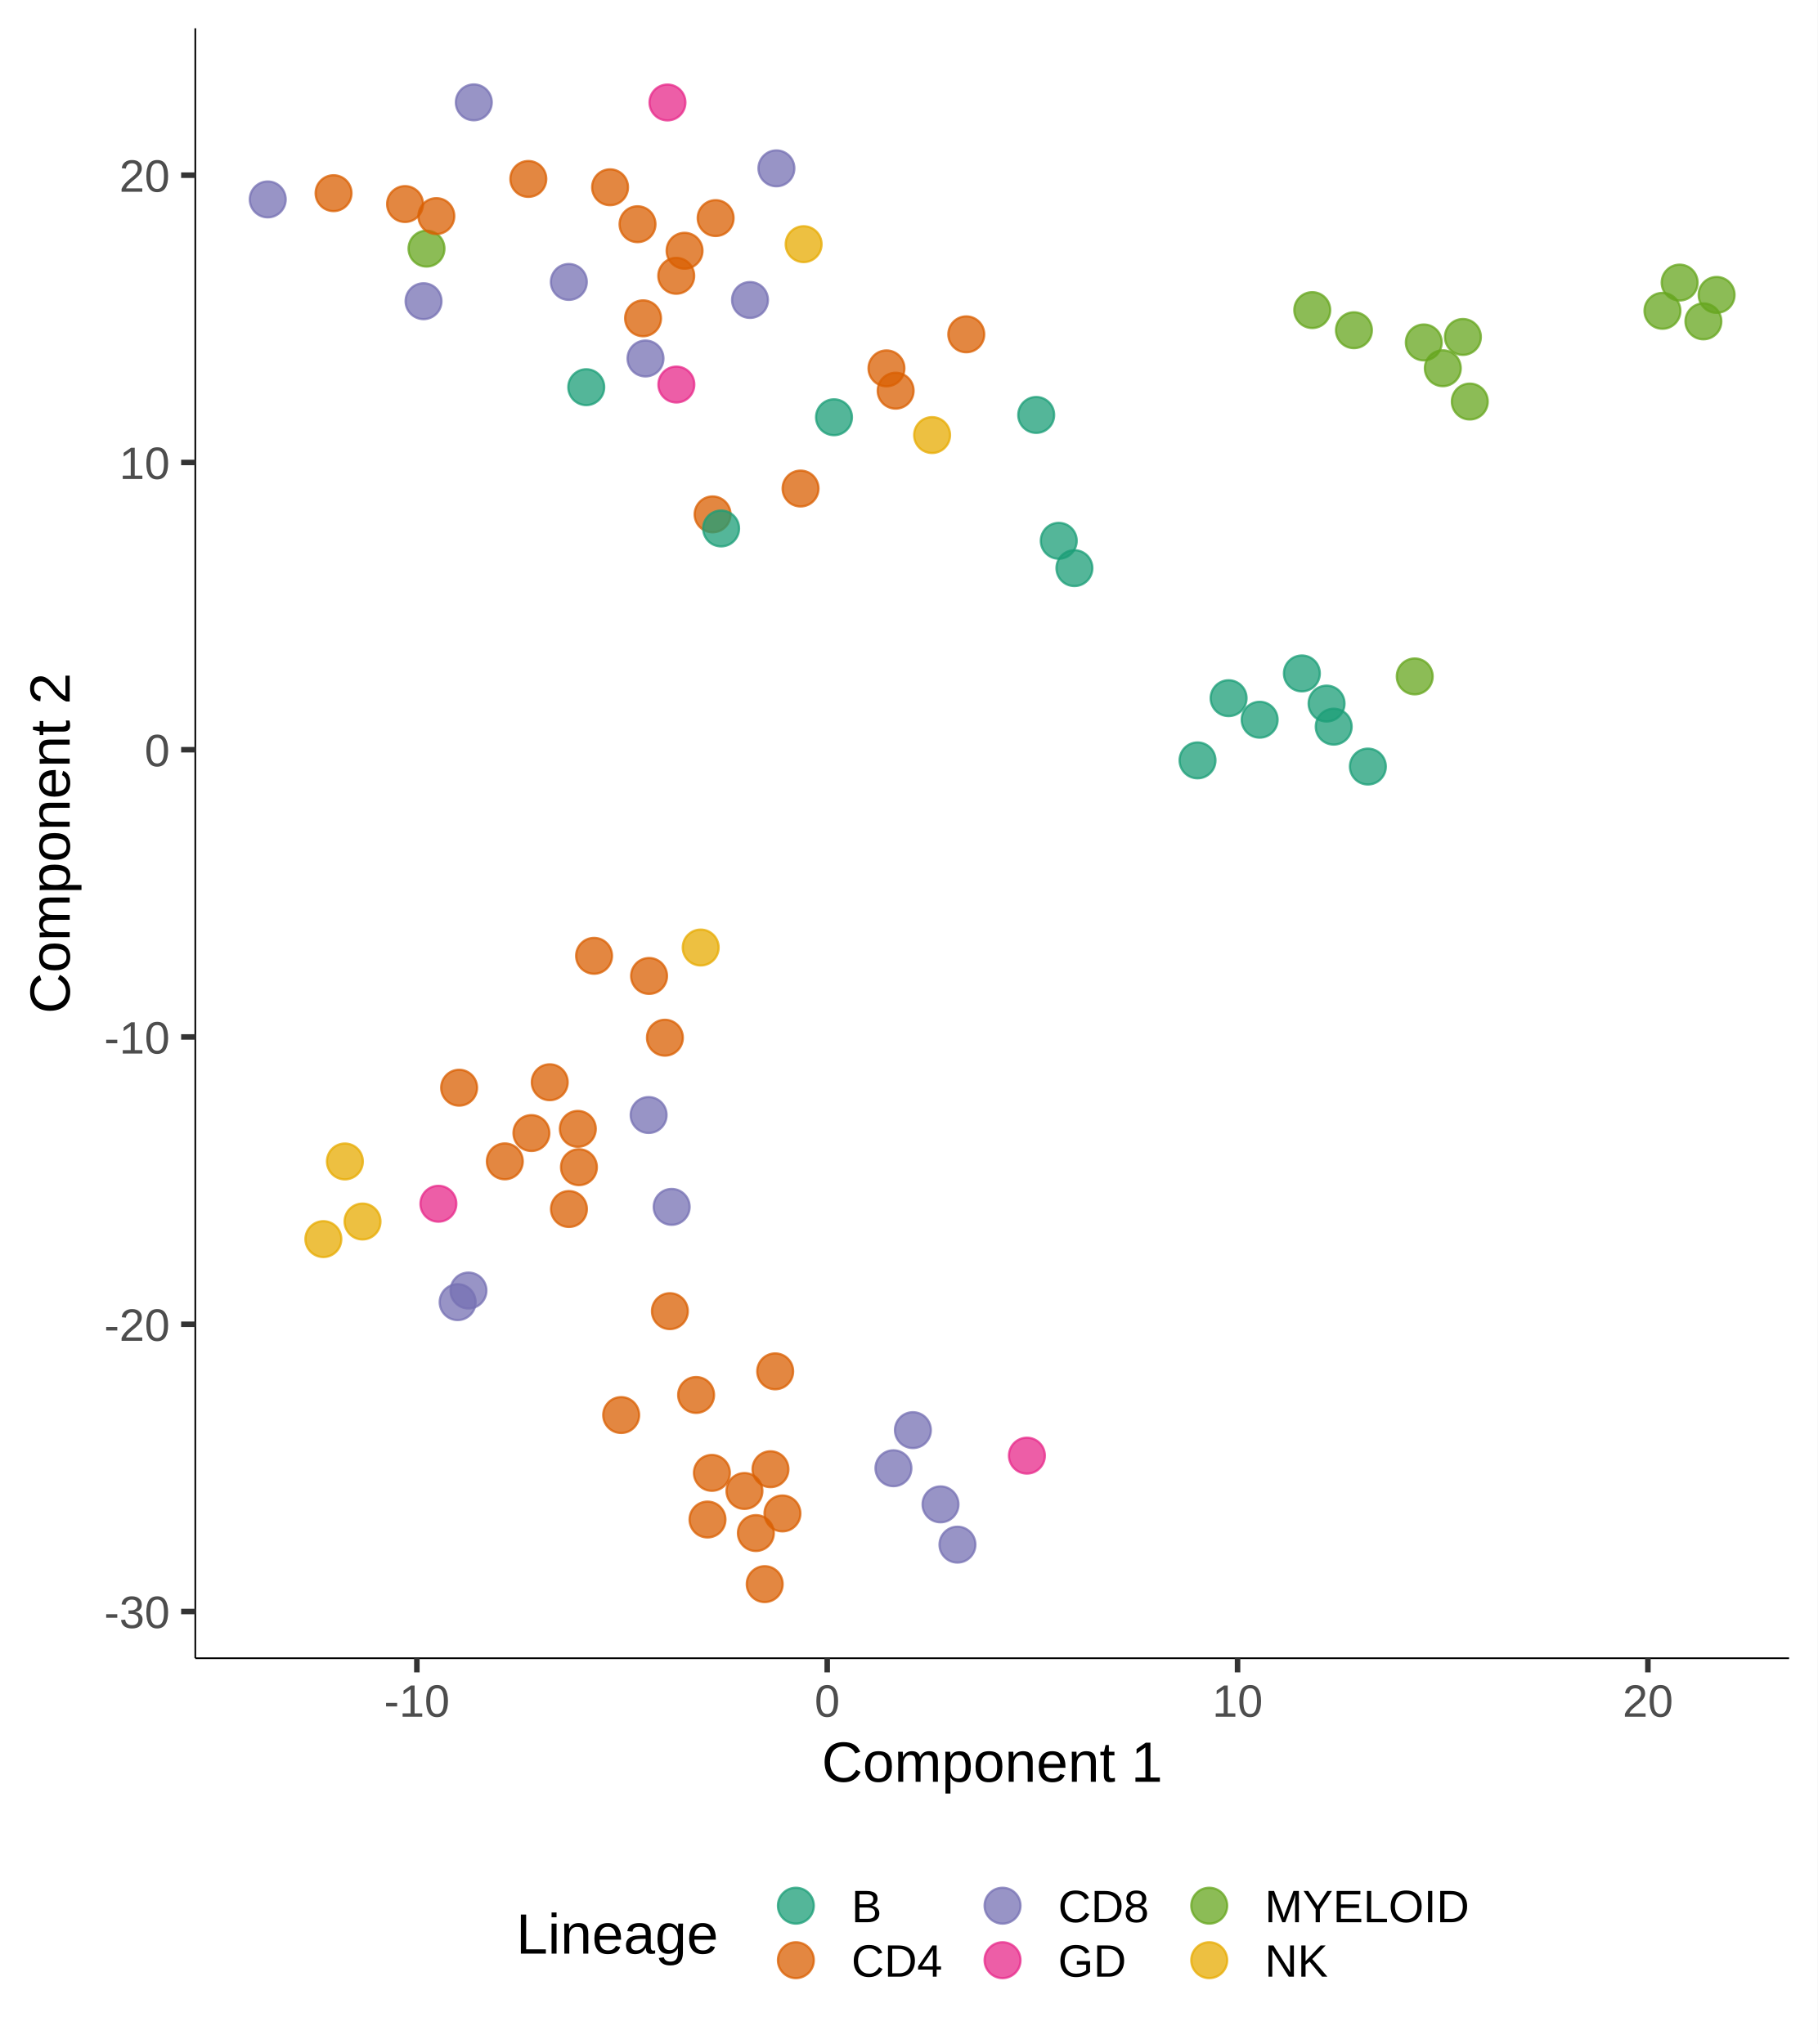
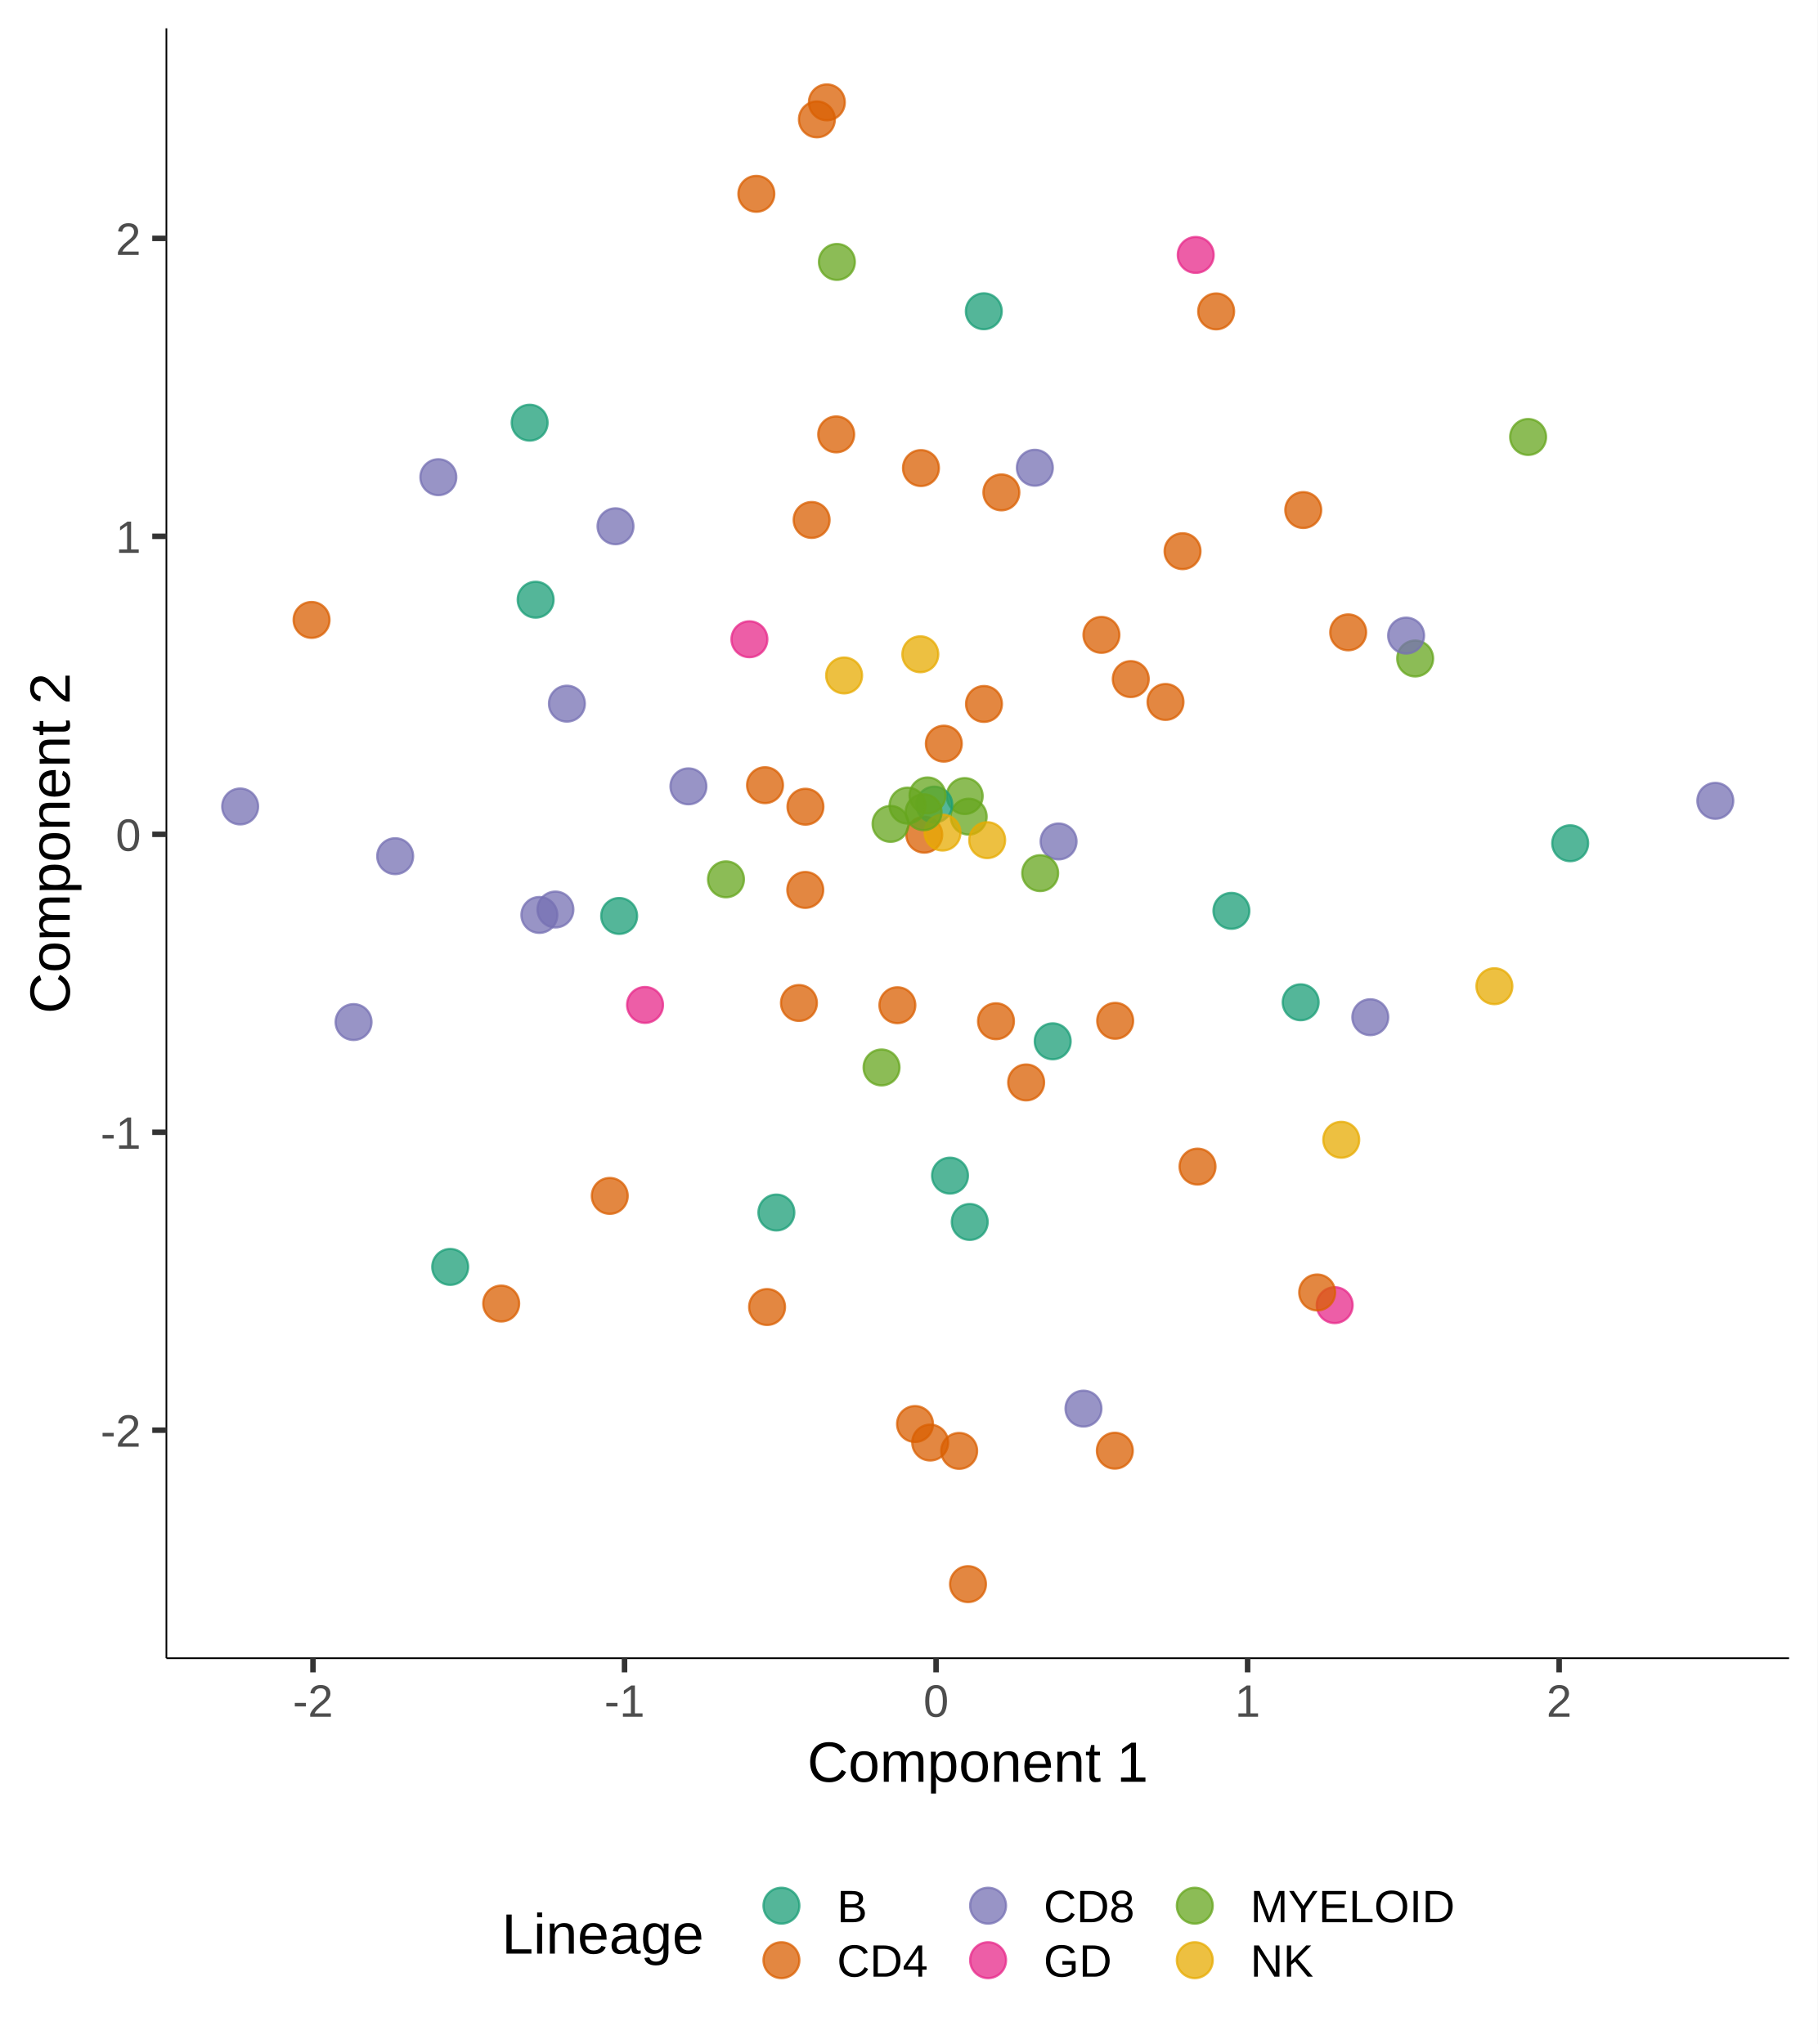
<svg xmlns="http://www.w3.org/2000/svg" class="svglite" width="576.00pt" height="648.00pt" viewBox="0 0 576.00 648.00">
  <defs>
    <style type="text/css">
    .svglite line, .svglite polyline, .svglite polygon, .svglite path, .svglite rect, .svglite circle {
      fill: none;
      stroke: #000000;
      stroke-linecap: round;
      stroke-linejoin: round;
      stroke-miterlimit: 10.00;
    }
  </style>
  </defs>
  <rect width="100%" height="100%" style="stroke: none; fill: #FFFFFF;" />
  <defs>
    <clipPath id="cpMC4wMHw1NzYuMDB8MC4wMHw2NDguMDA=">
      <rect x="0.00" y="0.00" width="576.00" height="648.00" />
    </clipPath>
  </defs>
  <g clip-path="url(#cpMC4wMHw1NzYuMDB8MC4wMHw2NDguMDA=)">
-     <rect x="0" y="0.00" width="576.00" height="648.00" style="stroke-width: 1.75; stroke: #FFFFFF; fill: #FFFFFF;" />
+     <rect x="0.00" y="0.00" width="576.00" height="648.00" style="stroke-width: 1.75; stroke: #FFFFFF; fill: #FFFFFF;" />
  </g>
  <defs>
-     <clipPath id="cpNjEuOTB8NTY3LjAzfDguOTd8NTI1Ljcw">
-       <rect x="61.90" y="8.97" width="505.14" height="516.73" />
+     <clipPath id="cpNTIuNzR8NTY3LjAzfDguOTd8NTI1Ljcw">
+       <rect x="52.74" y="8.97" width="514.30" height="516.73" />
    </clipPath>
  </defs>
-   <g clip-path="url(#cpNjEuOTB8NTY3LjAzfDguOTd8NTI1Ljcw)">
-     <rect x="61.90" y="8.97" width="505.14" height="516.73" style="stroke-width: 1.75; stroke: none; fill: #FFFFFF;" />
-     <circle cx="420.45" cy="223.05" r="5.69" style="stroke-width: 0.71; stroke: #1B9E77; stroke-opacity: 0.75; fill: #1B9E77; fill-opacity: 0.75;" />
-     <circle cx="298.09" cy="476.92" r="5.69" style="stroke-width: 0.71; stroke: #7570B3; stroke-opacity: 0.75; fill: #7570B3; fill-opacity: 0.75;" />
-     <circle cx="289.34" cy="453.39" r="5.69" style="stroke-width: 0.71; stroke: #7570B3; stroke-opacity: 0.75; fill: #7570B3; fill-opacity: 0.75;" />
-     <circle cx="247.99" cy="479.80" r="5.69" style="stroke-width: 0.71; stroke: #D95F02; stroke-opacity: 0.75; fill: #D95F02; fill-opacity: 0.75;" />
-     <circle cx="283.17" cy="465.47" r="5.69" style="stroke-width: 0.71; stroke: #7570B3; stroke-opacity: 0.75; fill: #7570B3; fill-opacity: 0.75;" />
-     <circle cx="239.57" cy="486.02" r="5.69" style="stroke-width: 0.71; stroke: #D95F02; stroke-opacity: 0.75; fill: #D95F02; fill-opacity: 0.75;" />
-     <circle cx="325.47" cy="461.48" r="5.69" style="stroke-width: 0.71; stroke: #E7298A; stroke-opacity: 0.75; fill: #E7298A; fill-opacity: 0.75;" />
-     <circle cx="102.49" cy="392.83" r="5.69" style="stroke-width: 0.71; stroke: #E6AB02; stroke-opacity: 0.75; fill: #E6AB02; fill-opacity: 0.75;" />
-     <circle cx="422.71" cy="230.37" r="5.69" style="stroke-width: 0.71; stroke: #1B9E77; stroke-opacity: 0.75; fill: #1B9E77; fill-opacity: 0.75;" />
-     <circle cx="244.20" cy="465.78" r="5.69" style="stroke-width: 0.71; stroke: #D95F02; stroke-opacity: 0.75; fill: #D95F02; fill-opacity: 0.75;" />
-     <circle cx="220.63" cy="442.24" r="5.69" style="stroke-width: 0.71; stroke: #D95F02; stroke-opacity: 0.75; fill: #D95F02; fill-opacity: 0.75;" />
-     <circle cx="457.29" cy="116.74" r="5.69" style="stroke-width: 0.71; stroke: #66A61E; stroke-opacity: 0.75; fill: #66A61E; fill-opacity: 0.75;" />
-     <circle cx="465.84" cy="127.30" r="5.69" style="stroke-width: 0.71; stroke: #66A61E; stroke-opacity: 0.75; fill: #66A61E; fill-opacity: 0.75;" />
-     <circle cx="412.62" cy="213.49" r="5.69" style="stroke-width: 0.71; stroke: #1B9E77; stroke-opacity: 0.75; fill: #1B9E77; fill-opacity: 0.75;" />
-     <circle cx="303.46" cy="489.69" r="5.69" style="stroke-width: 0.71; stroke: #7570B3; stroke-opacity: 0.75; fill: #7570B3; fill-opacity: 0.75;" />
-     <circle cx="242.37" cy="502.21" r="5.69" style="stroke-width: 0.71; stroke: #D95F02; stroke-opacity: 0.75; fill: #D95F02; fill-opacity: 0.75;" />
-     <circle cx="245.69" cy="434.75" r="5.69" style="stroke-width: 0.71; stroke: #D95F02; stroke-opacity: 0.75; fill: #D95F02; fill-opacity: 0.75;" />
-     <circle cx="448.39" cy="214.44" r="5.69" style="stroke-width: 0.71; stroke: #66A61E; stroke-opacity: 0.75; fill: #66A61E; fill-opacity: 0.75;" />
-     <circle cx="433.54" cy="243.02" r="5.69" style="stroke-width: 0.71; stroke: #1B9E77; stroke-opacity: 0.75; fill: #1B9E77; fill-opacity: 0.75;" />
-     <circle cx="196.88" cy="448.61" r="5.69" style="stroke-width: 0.71; stroke: #D95F02; stroke-opacity: 0.75; fill: #D95F02; fill-opacity: 0.75;" />
-     <circle cx="235.95" cy="472.68" r="5.69" style="stroke-width: 0.71; stroke: #D95F02; stroke-opacity: 0.75; fill: #D95F02; fill-opacity: 0.75;" />
-     <circle cx="225.63" cy="466.94" r="5.69" style="stroke-width: 0.71; stroke: #D95F02; stroke-opacity: 0.75; fill: #D95F02; fill-opacity: 0.75;" />
-     <circle cx="224.24" cy="481.73" r="5.69" style="stroke-width: 0.71; stroke: #D95F02; stroke-opacity: 0.75; fill: #D95F02; fill-opacity: 0.75;" />
-     <circle cx="379.55" cy="241.06" r="5.69" style="stroke-width: 0.71; stroke: #1B9E77; stroke-opacity: 0.75; fill: #1B9E77; fill-opacity: 0.75;" />
-     <circle cx="145.05" cy="412.81" r="5.69" style="stroke-width: 0.71; stroke: #7570B3; stroke-opacity: 0.75; fill: #7570B3; fill-opacity: 0.75;" />
-     <circle cx="212.88" cy="382.61" r="5.69" style="stroke-width: 0.71; stroke: #7570B3; stroke-opacity: 0.75; fill: #7570B3; fill-opacity: 0.75;" />
-     <circle cx="168.43" cy="359.21" r="5.69" style="stroke-width: 0.71; stroke: #D95F02; stroke-opacity: 0.75; fill: #D95F02; fill-opacity: 0.75;" />
-     <circle cx="138.95" cy="381.62" r="5.69" style="stroke-width: 0.71; stroke: #E7298A; stroke-opacity: 0.75; fill: #E7298A; fill-opacity: 0.75;" />
-     <circle cx="114.90" cy="387.25" r="5.69" style="stroke-width: 0.71; stroke: #E6AB02; stroke-opacity: 0.75; fill: #E6AB02; fill-opacity: 0.75;" />
-     <circle cx="399.24" cy="228.17" r="5.69" style="stroke-width: 0.71; stroke: #1B9E77; stroke-opacity: 0.75; fill: #1B9E77; fill-opacity: 0.75;" />
-     <circle cx="109.31" cy="368.21" r="5.69" style="stroke-width: 0.71; stroke: #E6AB02; stroke-opacity: 0.75; fill: #E6AB02; fill-opacity: 0.75;" />
-     <circle cx="160.00" cy="368.18" r="5.69" style="stroke-width: 0.71; stroke: #D95F02; stroke-opacity: 0.75; fill: #D95F02; fill-opacity: 0.75;" />
-     <circle cx="451.26" cy="108.56" r="5.69" style="stroke-width: 0.71; stroke: #66A61E; stroke-opacity: 0.75; fill: #66A61E; fill-opacity: 0.75;" />
-     <circle cx="463.66" cy="106.82" r="5.69" style="stroke-width: 0.71; stroke: #66A61E; stroke-opacity: 0.75; fill: #66A61E; fill-opacity: 0.75;" />
-     <circle cx="389.40" cy="221.34" r="5.69" style="stroke-width: 0.71; stroke: #1B9E77; stroke-opacity: 0.75; fill: #1B9E77; fill-opacity: 0.75;" />
-     <circle cx="148.48" cy="409.13" r="5.69" style="stroke-width: 0.71; stroke: #7570B3; stroke-opacity: 0.75; fill: #7570B3; fill-opacity: 0.75;" />
-     <circle cx="174.24" cy="343.10" r="5.69" style="stroke-width: 0.71; stroke: #D95F02; stroke-opacity: 0.75; fill: #D95F02; fill-opacity: 0.75;" />
-     <circle cx="212.32" cy="415.67" r="5.69" style="stroke-width: 0.71; stroke: #D95F02; stroke-opacity: 0.75; fill: #D95F02; fill-opacity: 0.75;" />
-     <circle cx="180.32" cy="383.29" r="5.69" style="stroke-width: 0.71; stroke: #D95F02; stroke-opacity: 0.75; fill: #D95F02; fill-opacity: 0.75;" />
-     <circle cx="183.49" cy="370.03" r="5.69" style="stroke-width: 0.71; stroke: #D95F02; stroke-opacity: 0.75; fill: #D95F02; fill-opacity: 0.75;" />
-     <circle cx="183.14" cy="357.88" r="5.69" style="stroke-width: 0.71; stroke: #D95F02; stroke-opacity: 0.75; fill: #D95F02; fill-opacity: 0.75;" />
-     <circle cx="185.81" cy="122.75" r="5.69" style="stroke-width: 0.71; stroke: #1B9E77; stroke-opacity: 0.75; fill: #1B9E77; fill-opacity: 0.75;" />
-     <circle cx="237.71" cy="95.10" r="5.69" style="stroke-width: 0.71; stroke: #7570B3; stroke-opacity: 0.75; fill: #7570B3; fill-opacity: 0.75;" />
-     <circle cx="246.08" cy="53.37" r="5.69" style="stroke-width: 0.71; stroke: #7570B3; stroke-opacity: 0.75; fill: #7570B3; fill-opacity: 0.75;" />
-     <circle cx="204.59" cy="113.65" r="5.69" style="stroke-width: 0.71; stroke: #7570B3; stroke-opacity: 0.75; fill: #7570B3; fill-opacity: 0.75;" />
-     <circle cx="226.82" cy="69.14" r="5.69" style="stroke-width: 0.71; stroke: #D95F02; stroke-opacity: 0.75; fill: #D95F02; fill-opacity: 0.75;" />
-     <circle cx="214.37" cy="121.91" r="5.69" style="stroke-width: 0.71; stroke: #E7298A; stroke-opacity: 0.75; fill: #E7298A; fill-opacity: 0.75;" />
-     <circle cx="254.71" cy="77.41" r="5.69" style="stroke-width: 0.71; stroke: #E6AB02; stroke-opacity: 0.75; fill: #E6AB02; fill-opacity: 0.75;" />
-     <circle cx="216.97" cy="79.49" r="5.69" style="stroke-width: 0.71; stroke: #D95F02; stroke-opacity: 0.75; fill: #D95F02; fill-opacity: 0.75;" />
-     <circle cx="203.82" cy="100.91" r="5.69" style="stroke-width: 0.71; stroke: #D95F02; stroke-opacity: 0.75; fill: #D95F02; fill-opacity: 0.75;" />
-     <circle cx="429.12" cy="104.69" r="5.69" style="stroke-width: 0.71; stroke: #66A61E; stroke-opacity: 0.75; fill: #66A61E; fill-opacity: 0.75;" />
-     <circle cx="180.29" cy="89.38" r="5.69" style="stroke-width: 0.71; stroke: #7570B3; stroke-opacity: 0.75; fill: #7570B3; fill-opacity: 0.75;" />
-     <circle cx="214.33" cy="87.44" r="5.69" style="stroke-width: 0.71; stroke: #D95F02; stroke-opacity: 0.75; fill: #D95F02; fill-opacity: 0.75;" />
-     <circle cx="167.45" cy="56.73" r="5.69" style="stroke-width: 0.71; stroke: #D95F02; stroke-opacity: 0.75; fill: #D95F02; fill-opacity: 0.75;" />
-     <circle cx="193.36" cy="59.37" r="5.69" style="stroke-width: 0.71; stroke: #D95F02; stroke-opacity: 0.75; fill: #D95F02; fill-opacity: 0.75;" />
-     <circle cx="202.06" cy="71.08" r="5.69" style="stroke-width: 0.71; stroke: #D95F02; stroke-opacity: 0.75; fill: #D95F02; fill-opacity: 0.75;" />
-     <circle cx="225.85" cy="163.07" r="5.69" style="stroke-width: 0.71; stroke: #D95F02; stroke-opacity: 0.75; fill: #D95F02; fill-opacity: 0.75;" />
-     <circle cx="340.53" cy="180.11" r="5.69" style="stroke-width: 0.71; stroke: #1B9E77; stroke-opacity: 0.75; fill: #1B9E77; fill-opacity: 0.75;" />
-     <circle cx="205.58" cy="353.49" r="5.69" style="stroke-width: 0.71; stroke: #7570B3; stroke-opacity: 0.75; fill: #7570B3; fill-opacity: 0.75;" />
-     <circle cx="84.86" cy="63.22" r="5.69" style="stroke-width: 0.71; stroke: #7570B3; stroke-opacity: 0.75; fill: #7570B3; fill-opacity: 0.75;" />
-     <circle cx="128.38" cy="64.69" r="5.69" style="stroke-width: 0.71; stroke: #D95F02; stroke-opacity: 0.75; fill: #D95F02; fill-opacity: 0.75;" />
-     <circle cx="150.17" cy="32.45" r="5.69" style="stroke-width: 0.71; stroke: #7570B3; stroke-opacity: 0.75; fill: #7570B3; fill-opacity: 0.75;" />
-     <circle cx="145.52" cy="344.83" r="5.69" style="stroke-width: 0.71; stroke: #D95F02; stroke-opacity: 0.75; fill: #D95F02; fill-opacity: 0.75;" />
-     <circle cx="211.55" cy="32.49" r="5.69" style="stroke-width: 0.71; stroke: #E7298A; stroke-opacity: 0.75; fill: #E7298A; fill-opacity: 0.75;" />
-     <circle cx="222.08" cy="300.39" r="5.69" style="stroke-width: 0.71; stroke: #E6AB02; stroke-opacity: 0.75; fill: #E6AB02; fill-opacity: 0.75;" />
-     <circle cx="335.57" cy="171.45" r="5.69" style="stroke-width: 0.71; stroke: #1B9E77; stroke-opacity: 0.75; fill: #1B9E77; fill-opacity: 0.75;" />
-     <circle cx="188.29" cy="303.02" r="5.69" style="stroke-width: 0.71; stroke: #D95F02; stroke-opacity: 0.75; fill: #D95F02; fill-opacity: 0.75;" />
-     <circle cx="205.72" cy="309.40" r="5.69" style="stroke-width: 0.71; stroke: #D95F02; stroke-opacity: 0.75; fill: #D95F02; fill-opacity: 0.75;" />
-     <circle cx="415.91" cy="98.31" r="5.69" style="stroke-width: 0.71; stroke: #66A61E; stroke-opacity: 0.75; fill: #66A61E; fill-opacity: 0.75;" />
-     <circle cx="135.18" cy="78.82" r="5.69" style="stroke-width: 0.71; stroke: #66A61E; stroke-opacity: 0.75; fill: #66A61E; fill-opacity: 0.75;" />
-     <circle cx="328.42" cy="131.55" r="5.69" style="stroke-width: 0.71; stroke: #1B9E77; stroke-opacity: 0.75; fill: #1B9E77; fill-opacity: 0.75;" />
-     <circle cx="134.24" cy="95.49" r="5.69" style="stroke-width: 0.71; stroke: #7570B3; stroke-opacity: 0.75; fill: #7570B3; fill-opacity: 0.75;" />
-     <circle cx="105.72" cy="61.24" r="5.69" style="stroke-width: 0.71; stroke: #D95F02; stroke-opacity: 0.75; fill: #D95F02; fill-opacity: 0.75;" />
-     <circle cx="138.30" cy="68.51" r="5.69" style="stroke-width: 0.71; stroke: #D95F02; stroke-opacity: 0.75; fill: #D95F02; fill-opacity: 0.75;" />
-     <circle cx="210.74" cy="328.98" r="5.69" style="stroke-width: 0.71; stroke: #D95F02; stroke-opacity: 0.75; fill: #D95F02; fill-opacity: 0.75;" />
-     <circle cx="253.73" cy="154.88" r="5.69" style="stroke-width: 0.71; stroke: #D95F02; stroke-opacity: 0.75; fill: #D95F02; fill-opacity: 0.75;" />
-     <circle cx="295.42" cy="137.93" r="5.69" style="stroke-width: 0.71; stroke: #E6AB02; stroke-opacity: 0.75; fill: #E6AB02; fill-opacity: 0.75;" />
-     <circle cx="228.55" cy="167.54" r="5.69" style="stroke-width: 0.71; stroke: #1B9E77; stroke-opacity: 0.75; fill: #1B9E77; fill-opacity: 0.75;" />
-     <circle cx="264.33" cy="132.28" r="5.69" style="stroke-width: 0.71; stroke: #1B9E77; stroke-opacity: 0.75; fill: #1B9E77; fill-opacity: 0.75;" />
-     <circle cx="306.26" cy="105.99" r="5.69" style="stroke-width: 0.71; stroke: #D95F02; stroke-opacity: 0.75; fill: #D95F02; fill-opacity: 0.75;" />
-     <circle cx="280.96" cy="116.78" r="5.69" style="stroke-width: 0.71; stroke: #D95F02; stroke-opacity: 0.75; fill: #D95F02; fill-opacity: 0.75;" />
-     <circle cx="283.87" cy="123.86" r="5.69" style="stroke-width: 0.71; stroke: #D95F02; stroke-opacity: 0.75; fill: #D95F02; fill-opacity: 0.75;" />
-     <circle cx="539.88" cy="101.88" r="5.69" style="stroke-width: 0.71; stroke: #66A61E; stroke-opacity: 0.75; fill: #66A61E; fill-opacity: 0.75;" />
-     <circle cx="544.07" cy="93.49" r="5.69" style="stroke-width: 0.71; stroke: #66A61E; stroke-opacity: 0.75; fill: #66A61E; fill-opacity: 0.75;" />
-     <circle cx="526.90" cy="98.54" r="5.69" style="stroke-width: 0.71; stroke: #66A61E; stroke-opacity: 0.75; fill: #66A61E; fill-opacity: 0.75;" />
-     <circle cx="532.35" cy="89.58" r="5.69" style="stroke-width: 0.71; stroke: #66A61E; stroke-opacity: 0.75; fill: #66A61E; fill-opacity: 0.75;" />
+   <g clip-path="url(#cpNTIuNzR8NTY3LjAzfDguOTd8NTI1Ljcw)">
+     <rect x="52.74" y="8.97" width="514.30" height="516.73" style="stroke-width: 1.75; stroke: none; fill: #FFFFFF;" />
+     <circle cx="246.07" cy="384.40" r="5.69" style="stroke-width: 0.71; stroke: #1B9E77; stroke-opacity: 0.75; fill: #1B9E77; fill-opacity: 0.75;" />
+     <circle cx="335.51" cy="266.76" r="5.69" style="stroke-width: 0.71; stroke: #7570B3; stroke-opacity: 0.75; fill: #7570B3; fill-opacity: 0.75;" />
+     <circle cx="179.68" cy="223.08" r="5.69" style="stroke-width: 0.71; stroke: #7570B3; stroke-opacity: 0.75; fill: #7570B3; fill-opacity: 0.75;" />
+     <circle cx="243.12" cy="414.36" r="5.69" style="stroke-width: 0.71; stroke: #D95F02; stroke-opacity: 0.75; fill: #D95F02; fill-opacity: 0.75;" />
+     <circle cx="170.95" cy="290.06" r="5.69" style="stroke-width: 0.71; stroke: #7570B3; stroke-opacity: 0.75; fill: #7570B3; fill-opacity: 0.75;" />
+     <circle cx="292.94" cy="264.62" r="5.69" style="stroke-width: 0.71; stroke: #D95F02; stroke-opacity: 0.75; fill: #D95F02; fill-opacity: 0.75;" />
+     <circle cx="423.02" cy="413.76" r="5.69" style="stroke-width: 0.71; stroke: #E7298A; stroke-opacity: 0.75; fill: #E7298A; fill-opacity: 0.75;" />
+     <circle cx="291.69" cy="207.42" r="5.69" style="stroke-width: 0.71; stroke: #E6AB02; stroke-opacity: 0.75; fill: #E6AB02; fill-opacity: 0.75;" />
+     <circle cx="301.10" cy="372.70" r="5.69" style="stroke-width: 0.71; stroke: #1B9E77; stroke-opacity: 0.75; fill: #1B9E77; fill-opacity: 0.75;" />
+     <circle cx="284.42" cy="318.68" r="5.69" style="stroke-width: 0.71; stroke: #D95F02; stroke-opacity: 0.75; fill: #D95F02; fill-opacity: 0.75;" />
+     <circle cx="315.67" cy="323.76" r="5.69" style="stroke-width: 0.71; stroke: #D95F02; stroke-opacity: 0.75; fill: #D95F02; fill-opacity: 0.75;" />
+     <circle cx="307.02" cy="258.90" r="5.69" style="stroke-width: 0.71; stroke: #66A61E; stroke-opacity: 0.75; fill: #66A61E; fill-opacity: 0.75;" />
+     <circle cx="265.25" cy="83.04" r="5.69" style="stroke-width: 0.71; stroke: #66A61E; stroke-opacity: 0.75; fill: #66A61E; fill-opacity: 0.75;" />
+     <circle cx="497.66" cy="267.33" r="5.69" style="stroke-width: 0.71; stroke: #1B9E77; stroke-opacity: 0.75; fill: #1B9E77; fill-opacity: 0.75;" />
+     <circle cx="195.08" cy="166.84" r="5.69" style="stroke-width: 0.71; stroke: #7570B3; stroke-opacity: 0.75; fill: #7570B3; fill-opacity: 0.75;" />
+     <circle cx="193.26" cy="379.13" r="5.69" style="stroke-width: 0.71; stroke: #D95F02; stroke-opacity: 0.75; fill: #D95F02; fill-opacity: 0.75;" />
+     <circle cx="353.34" cy="459.91" r="5.69" style="stroke-width: 0.71; stroke: #D95F02; stroke-opacity: 0.75; fill: #D95F02; fill-opacity: 0.75;" />
+     <circle cx="305.76" cy="252.37" r="5.69" style="stroke-width: 0.71; stroke: #66A61E; stroke-opacity: 0.75; fill: #66A61E; fill-opacity: 0.75;" />
+     <circle cx="296.12" cy="255.08" r="5.69" style="stroke-width: 0.71; stroke: #1B9E77; stroke-opacity: 0.75; fill: #1B9E77; fill-opacity: 0.75;" />
+     <circle cx="239.72" cy="61.45" r="5.69" style="stroke-width: 0.71; stroke: #D95F02; stroke-opacity: 0.75; fill: #D95F02; fill-opacity: 0.75;" />
+     <circle cx="242.47" cy="248.92" r="5.69" style="stroke-width: 0.71; stroke: #D95F02; stroke-opacity: 0.75; fill: #D95F02; fill-opacity: 0.75;" />
+     <circle cx="255.23" cy="282.13" r="5.69" style="stroke-width: 0.71; stroke: #D95F02; stroke-opacity: 0.75; fill: #D95F02; fill-opacity: 0.75;" />
+     <circle cx="294.82" cy="457.33" r="5.69" style="stroke-width: 0.71; stroke: #D95F02; stroke-opacity: 0.75; fill: #D95F02; fill-opacity: 0.75;" />
+     <circle cx="412.24" cy="317.75" r="5.69" style="stroke-width: 0.71; stroke: #1B9E77; stroke-opacity: 0.75; fill: #1B9E77; fill-opacity: 0.75;" />
+     <circle cx="218.19" cy="249.29" r="5.69" style="stroke-width: 0.71; stroke: #7570B3; stroke-opacity: 0.75; fill: #7570B3; fill-opacity: 0.75;" />
+     <circle cx="343.40" cy="446.56" r="5.69" style="stroke-width: 0.71; stroke: #7570B3; stroke-opacity: 0.75; fill: #7570B3; fill-opacity: 0.75;" />
+     <circle cx="299.14" cy="235.76" r="5.69" style="stroke-width: 0.71; stroke: #D95F02; stroke-opacity: 0.75; fill: #D95F02; fill-opacity: 0.75;" />
+     <circle cx="204.44" cy="318.59" r="5.69" style="stroke-width: 0.71; stroke: #E7298A; stroke-opacity: 0.75; fill: #E7298A; fill-opacity: 0.75;" />
+     <circle cx="267.54" cy="214.14" r="5.69" style="stroke-width: 0.71; stroke: #E6AB02; stroke-opacity: 0.75; fill: #E6AB02; fill-opacity: 0.75;" />
+     <circle cx="307.35" cy="387.39" r="5.69" style="stroke-width: 0.71; stroke: #1B9E77; stroke-opacity: 0.75; fill: #1B9E77; fill-opacity: 0.75;" />
+     <circle cx="312.88" cy="266.35" r="5.69" style="stroke-width: 0.71; stroke: #E6AB02; stroke-opacity: 0.75; fill: #E6AB02; fill-opacity: 0.75;" />
+     <circle cx="255.28" cy="255.75" r="5.69" style="stroke-width: 0.71; stroke: #D95F02; stroke-opacity: 0.75; fill: #D95F02; fill-opacity: 0.75;" />
+     <circle cx="329.68" cy="276.81" r="5.69" style="stroke-width: 0.71; stroke: #66A61E; stroke-opacity: 0.75; fill: #66A61E; fill-opacity: 0.75;" />
+     <circle cx="279.40" cy="338.41" r="5.69" style="stroke-width: 0.71; stroke: #66A61E; stroke-opacity: 0.75; fill: #66A61E; fill-opacity: 0.75;" />
+     <circle cx="196.24" cy="290.38" r="5.69" style="stroke-width: 0.71; stroke: #1B9E77; stroke-opacity: 0.75; fill: #1B9E77; fill-opacity: 0.75;" />
+     <circle cx="176.04" cy="288.34" r="5.69" style="stroke-width: 0.71; stroke: #7570B3; stroke-opacity: 0.75; fill: #7570B3; fill-opacity: 0.75;" />
+     <circle cx="353.45" cy="323.62" r="5.69" style="stroke-width: 0.71; stroke: #D95F02; stroke-opacity: 0.75; fill: #D95F02; fill-opacity: 0.75;" />
+     <circle cx="253.22" cy="317.97" r="5.69" style="stroke-width: 0.71; stroke: #D95F02; stroke-opacity: 0.75; fill: #D95F02; fill-opacity: 0.75;" />
+     <circle cx="358.39" cy="215.29" r="5.69" style="stroke-width: 0.71; stroke: #D95F02; stroke-opacity: 0.75; fill: #D95F02; fill-opacity: 0.75;" />
+     <circle cx="291.89" cy="148.39" r="5.69" style="stroke-width: 0.71; stroke: #D95F02; stroke-opacity: 0.75; fill: #D95F02; fill-opacity: 0.75;" />
+     <circle cx="304.00" cy="459.97" r="5.69" style="stroke-width: 0.71; stroke: #D95F02; stroke-opacity: 0.75; fill: #D95F02; fill-opacity: 0.75;" />
+     <circle cx="169.77" cy="190.12" r="5.69" style="stroke-width: 0.71; stroke: #1B9E77; stroke-opacity: 0.75; fill: #1B9E77; fill-opacity: 0.75;" />
+     <circle cx="327.99" cy="148.29" r="5.69" style="stroke-width: 0.71; stroke: #7570B3; stroke-opacity: 0.75; fill: #7570B3; fill-opacity: 0.75;" />
+     <circle cx="138.93" cy="151.28" r="5.69" style="stroke-width: 0.71; stroke: #7570B3; stroke-opacity: 0.75; fill: #7570B3; fill-opacity: 0.75;" />
+     <circle cx="543.66" cy="253.88" r="5.69" style="stroke-width: 0.71; stroke: #7570B3; stroke-opacity: 0.75; fill: #7570B3; fill-opacity: 0.75;" />
+     <circle cx="98.75" cy="196.53" r="5.69" style="stroke-width: 0.71; stroke: #D95F02; stroke-opacity: 0.75; fill: #D95F02; fill-opacity: 0.75;" />
+     <circle cx="378.98" cy="80.82" r="5.69" style="stroke-width: 0.71; stroke: #E7298A; stroke-opacity: 0.75; fill: #E7298A; fill-opacity: 0.75;" />
+     <circle cx="473.64" cy="312.65" r="5.69" style="stroke-width: 0.71; stroke: #E6AB02; stroke-opacity: 0.75; fill: #E6AB02; fill-opacity: 0.75;" />
+     <circle cx="317.38" cy="156.10" r="5.69" style="stroke-width: 0.71; stroke: #D95F02; stroke-opacity: 0.75; fill: #D95F02; fill-opacity: 0.75;" />
+     <circle cx="413.06" cy="161.70" r="5.69" style="stroke-width: 0.71; stroke: #D95F02; stroke-opacity: 0.75; fill: #D95F02; fill-opacity: 0.75;" />
+     <circle cx="230.09" cy="278.77" r="5.69" style="stroke-width: 0.71; stroke: #66A61E; stroke-opacity: 0.75; fill: #66A61E; fill-opacity: 0.75;" />
+     <circle cx="434.31" cy="322.48" r="5.69" style="stroke-width: 0.71; stroke: #7570B3; stroke-opacity: 0.75; fill: #7570B3; fill-opacity: 0.75;" />
+     <circle cx="257.24" cy="164.84" r="5.69" style="stroke-width: 0.71; stroke: #D95F02; stroke-opacity: 0.75; fill: #D95F02; fill-opacity: 0.75;" />
+     <circle cx="379.55" cy="369.84" r="5.69" style="stroke-width: 0.71; stroke: #D95F02; stroke-opacity: 0.75; fill: #D95F02; fill-opacity: 0.75;" />
+     <circle cx="369.40" cy="222.54" r="5.69" style="stroke-width: 0.71; stroke: #D95F02; stroke-opacity: 0.75; fill: #D95F02; fill-opacity: 0.75;" />
+     <circle cx="349.09" cy="201.27" r="5.69" style="stroke-width: 0.71; stroke: #D95F02; stroke-opacity: 0.75; fill: #D95F02; fill-opacity: 0.75;" />
+     <circle cx="258.91" cy="37.85" r="5.69" style="stroke-width: 0.71; stroke: #D95F02; stroke-opacity: 0.75; fill: #D95F02; fill-opacity: 0.75;" />
+     <circle cx="142.69" cy="401.64" r="5.69" style="stroke-width: 0.71; stroke: #1B9E77; stroke-opacity: 0.75; fill: #1B9E77; fill-opacity: 0.75;" />
+     <circle cx="112.06" cy="324.02" r="5.69" style="stroke-width: 0.71; stroke: #7570B3; stroke-opacity: 0.75; fill: #7570B3; fill-opacity: 0.75;" />
+     <circle cx="76.12" cy="255.67" r="5.69" style="stroke-width: 0.71; stroke: #7570B3; stroke-opacity: 0.75; fill: #7570B3; fill-opacity: 0.75;" />
+     <circle cx="427.30" cy="200.47" r="5.69" style="stroke-width: 0.71; stroke: #D95F02; stroke-opacity: 0.75; fill: #D95F02; fill-opacity: 0.75;" />
+     <circle cx="125.25" cy="271.43" r="5.69" style="stroke-width: 0.71; stroke: #7570B3; stroke-opacity: 0.75; fill: #7570B3; fill-opacity: 0.75;" />
+     <circle cx="385.45" cy="98.72" r="5.69" style="stroke-width: 0.71; stroke: #D95F02; stroke-opacity: 0.75; fill: #D95F02; fill-opacity: 0.75;" />
+     <circle cx="237.52" cy="202.66" r="5.69" style="stroke-width: 0.71; stroke: #E7298A; stroke-opacity: 0.75; fill: #E7298A; fill-opacity: 0.75;" />
+     <circle cx="425.10" cy="361.33" r="5.69" style="stroke-width: 0.71; stroke: #E6AB02; stroke-opacity: 0.75; fill: #E6AB02; fill-opacity: 0.75;" />
+     <circle cx="390.29" cy="288.76" r="5.69" style="stroke-width: 0.71; stroke: #1B9E77; stroke-opacity: 0.75; fill: #1B9E77; fill-opacity: 0.75;" />
+     <circle cx="417.47" cy="409.74" r="5.69" style="stroke-width: 0.71; stroke: #D95F02; stroke-opacity: 0.75; fill: #D95F02; fill-opacity: 0.75;" />
+     <circle cx="311.87" cy="223.17" r="5.69" style="stroke-width: 0.71; stroke: #D95F02; stroke-opacity: 0.75; fill: #D95F02; fill-opacity: 0.75;" />
+     <circle cx="484.33" cy="138.53" r="5.69" style="stroke-width: 0.71; stroke: #66A61E; stroke-opacity: 0.75; fill: #66A61E; fill-opacity: 0.75;" />
+     <circle cx="448.53" cy="208.76" r="5.69" style="stroke-width: 0.71; stroke: #66A61E; stroke-opacity: 0.75; fill: #66A61E; fill-opacity: 0.75;" />
+     <circle cx="167.87" cy="134.00" r="5.69" style="stroke-width: 0.71; stroke: #1B9E77; stroke-opacity: 0.75; fill: #1B9E77; fill-opacity: 0.75;" />
+     <circle cx="445.66" cy="201.50" r="5.69" style="stroke-width: 0.71; stroke: #7570B3; stroke-opacity: 0.75; fill: #7570B3; fill-opacity: 0.75;" />
+     <circle cx="374.80" cy="174.74" r="5.69" style="stroke-width: 0.71; stroke: #D95F02; stroke-opacity: 0.75; fill: #D95F02; fill-opacity: 0.75;" />
+     <circle cx="265.03" cy="137.71" r="5.69" style="stroke-width: 0.71; stroke: #D95F02; stroke-opacity: 0.75; fill: #D95F02; fill-opacity: 0.75;" />
+     <circle cx="158.85" cy="413.26" r="5.69" style="stroke-width: 0.71; stroke: #D95F02; stroke-opacity: 0.75; fill: #D95F02; fill-opacity: 0.75;" />
+     <circle cx="262.07" cy="32.45" r="5.69" style="stroke-width: 0.71; stroke: #D95F02; stroke-opacity: 0.75; fill: #D95F02; fill-opacity: 0.75;" />
+     <circle cx="298.73" cy="263.95" r="5.69" style="stroke-width: 0.71; stroke: #E6AB02; stroke-opacity: 0.75; fill: #E6AB02; fill-opacity: 0.75;" />
+     <circle cx="311.81" cy="98.68" r="5.69" style="stroke-width: 0.71; stroke: #1B9E77; stroke-opacity: 0.75; fill: #1B9E77; fill-opacity: 0.75;" />
+     <circle cx="333.65" cy="330.12" r="5.69" style="stroke-width: 0.71; stroke: #1B9E77; stroke-opacity: 0.75; fill: #1B9E77; fill-opacity: 0.75;" />
+     <circle cx="290.01" cy="451.45" r="5.69" style="stroke-width: 0.71; stroke: #D95F02; stroke-opacity: 0.75; fill: #D95F02; fill-opacity: 0.75;" />
+     <circle cx="325.23" cy="343.16" r="5.69" style="stroke-width: 0.71; stroke: #D95F02; stroke-opacity: 0.75; fill: #D95F02; fill-opacity: 0.75;" />
+     <circle cx="306.80" cy="502.21" r="5.69" style="stroke-width: 0.71; stroke: #D95F02; stroke-opacity: 0.75; fill: #D95F02; fill-opacity: 0.75;" />
+     <circle cx="293.97" cy="252.17" r="5.69" style="stroke-width: 0.71; stroke: #66A61E; stroke-opacity: 0.75; fill: #66A61E; fill-opacity: 0.75;" />
+     <circle cx="292.73" cy="257.49" r="5.69" style="stroke-width: 0.71; stroke: #66A61E; stroke-opacity: 0.75; fill: #66A61E; fill-opacity: 0.75;" />
+     <circle cx="282.25" cy="261.19" r="5.69" style="stroke-width: 0.71; stroke: #66A61E; stroke-opacity: 0.75; fill: #66A61E; fill-opacity: 0.75;" />
+     <circle cx="287.63" cy="255.40" r="5.69" style="stroke-width: 0.71; stroke: #66A61E; stroke-opacity: 0.75; fill: #66A61E; fill-opacity: 0.75;" />
  </g>
  <g clip-path="url(#cpMC4wMHw1NzYuMDB8MC4wMHw2NDguMDA=)">
-     <polyline points="61.90,525.70 61.90,8.97 " style="stroke-width: 0.53; stroke-linecap: butt;" />
-     <text x="53.83" y="516.13" text-anchor="end" style="font-size: 14.40px; fill: #4D4D4D; font-family: Arimo;" textLength="23.51px" lengthAdjust="spacingAndGlyphs">-30</text>
-     <text x="53.83" y="425.07" text-anchor="end" style="font-size: 14.40px; fill: #4D4D4D; font-family: Arimo;" textLength="23.51px" lengthAdjust="spacingAndGlyphs">-20</text>
-     <text x="53.83" y="334.00" text-anchor="end" style="font-size: 14.40px; fill: #4D4D4D; font-family: Arimo;" textLength="23.51px" lengthAdjust="spacingAndGlyphs">-10</text>
-     <text x="53.83" y="242.93" text-anchor="end" style="font-size: 14.40px; fill: #4D4D4D; font-family: Arimo;" textLength="9.16px" lengthAdjust="spacingAndGlyphs">0</text>
-     <text x="53.83" y="151.86" text-anchor="end" style="font-size: 14.40px; fill: #4D4D4D; font-family: Arimo;" textLength="18.32px" lengthAdjust="spacingAndGlyphs">10</text>
-     <text x="53.83" y="60.79" text-anchor="end" style="font-size: 14.40px; fill: #4D4D4D; font-family: Arimo;" textLength="18.32px" lengthAdjust="spacingAndGlyphs">20</text>
-     <polyline points="57.41,510.89 61.90,510.89 " style="stroke-width: 1.75; stroke: #333333; stroke-linecap: butt;" />
-     <polyline points="57.41,419.82 61.90,419.82 " style="stroke-width: 1.75; stroke: #333333; stroke-linecap: butt;" />
-     <polyline points="57.41,328.75 61.90,328.75 " style="stroke-width: 1.75; stroke: #333333; stroke-linecap: butt;" />
-     <polyline points="57.41,237.68 61.90,237.68 " style="stroke-width: 1.75; stroke: #333333; stroke-linecap: butt;" />
-     <polyline points="57.41,146.61 61.90,146.61 " style="stroke-width: 1.75; stroke: #333333; stroke-linecap: butt;" />
-     <polyline points="57.41,55.54 61.90,55.54 " style="stroke-width: 1.75; stroke: #333333; stroke-linecap: butt;" />
-     <polyline points="61.90,525.70 567.03,525.70 " style="stroke-width: 0.53; stroke-linecap: butt;" />
-     <polyline points="132.12,530.18 132.12,525.70 " style="stroke-width: 1.75; stroke: #333333; stroke-linecap: butt;" />
-     <polyline points="262.18,530.18 262.18,525.70 " style="stroke-width: 1.75; stroke: #333333; stroke-linecap: butt;" />
-     <polyline points="392.23,530.18 392.23,525.70 " style="stroke-width: 1.75; stroke: #333333; stroke-linecap: butt;" />
-     <polyline points="522.29,530.18 522.29,525.70 " style="stroke-width: 1.75; stroke: #333333; stroke-linecap: butt;" />
-     <text x="132.12" y="544.26" text-anchor="middle" style="font-size: 14.40px; fill: #4D4D4D; font-family: Arimo;" textLength="23.51px" lengthAdjust="spacingAndGlyphs">-10</text>
-     <text x="262.18" y="544.26" text-anchor="middle" style="font-size: 14.40px; fill: #4D4D4D; font-family: Arimo;" textLength="9.16px" lengthAdjust="spacingAndGlyphs">0</text>
-     <text x="392.23" y="544.26" text-anchor="middle" style="font-size: 14.40px; fill: #4D4D4D; font-family: Arimo;" textLength="18.32px" lengthAdjust="spacingAndGlyphs">10</text>
-     <text x="522.29" y="544.26" text-anchor="middle" style="font-size: 14.40px; fill: #4D4D4D; font-family: Arimo;" textLength="18.32px" lengthAdjust="spacingAndGlyphs">20</text>
-     <text x="314.47" y="564.86" text-anchor="middle" style="font-size: 18.00px; font-family: Arimo;" textLength="121.68px" lengthAdjust="spacingAndGlyphs">Component 1</text>
+     <polyline points="52.74,525.70 52.74,8.97 " style="stroke-width: 0.53; stroke-linecap: butt;" />
+     <text x="44.67" y="458.65" text-anchor="end" style="font-size: 14.40px; fill: #4D4D4D; font-family: Arimo;" textLength="14.35px" lengthAdjust="spacingAndGlyphs">-2</text>
+     <text x="44.67" y="364.19" text-anchor="end" style="font-size: 14.40px; fill: #4D4D4D; font-family: Arimo;" textLength="14.35px" lengthAdjust="spacingAndGlyphs">-1</text>
+     <text x="44.67" y="269.74" text-anchor="end" style="font-size: 14.40px; fill: #4D4D4D; font-family: Arimo;" textLength="9.16px" lengthAdjust="spacingAndGlyphs">0</text>
+     <text x="44.67" y="175.28" text-anchor="end" style="font-size: 14.40px; fill: #4D4D4D; font-family: Arimo;" textLength="9.16px" lengthAdjust="spacingAndGlyphs">1</text>
+     <text x="44.67" y="80.82" text-anchor="end" style="font-size: 14.40px; fill: #4D4D4D; font-family: Arimo;" textLength="9.16px" lengthAdjust="spacingAndGlyphs">2</text>
+     <polyline points="48.26,453.40 52.74,453.40 " style="stroke-width: 1.75; stroke: #333333; stroke-linecap: butt;" />
+     <polyline points="48.26,358.95 52.74,358.95 " style="stroke-width: 1.75; stroke: #333333; stroke-linecap: butt;" />
+     <polyline points="48.26,264.49 52.74,264.49 " style="stroke-width: 1.75; stroke: #333333; stroke-linecap: butt;" />
+     <polyline points="48.26,170.03 52.74,170.03 " style="stroke-width: 1.75; stroke: #333333; stroke-linecap: butt;" />
+     <polyline points="48.26,75.58 52.74,75.58 " style="stroke-width: 1.75; stroke: #333333; stroke-linecap: butt;" />
+     <polyline points="52.74,525.70 567.03,525.70 " style="stroke-width: 0.53; stroke-linecap: butt;" />
+     <polyline points="99.20,530.18 99.20,525.70 " style="stroke-width: 1.75; stroke: #333333; stroke-linecap: butt;" />
+     <polyline points="197.94,530.18 197.94,525.70 " style="stroke-width: 1.75; stroke: #333333; stroke-linecap: butt;" />
+     <polyline points="296.68,530.18 296.68,525.70 " style="stroke-width: 1.75; stroke: #333333; stroke-linecap: butt;" />
+     <polyline points="395.42,530.18 395.42,525.70 " style="stroke-width: 1.75; stroke: #333333; stroke-linecap: butt;" />
+     <polyline points="494.16,530.18 494.16,525.70 " style="stroke-width: 1.75; stroke: #333333; stroke-linecap: butt;" />
+     <text x="99.20" y="544.26" text-anchor="middle" style="font-size: 14.40px; fill: #4D4D4D; font-family: Arimo;" textLength="14.35px" lengthAdjust="spacingAndGlyphs">-2</text>
+     <text x="197.94" y="544.26" text-anchor="middle" style="font-size: 14.40px; fill: #4D4D4D; font-family: Arimo;" textLength="14.35px" lengthAdjust="spacingAndGlyphs">-1</text>
+     <text x="296.68" y="544.26" text-anchor="middle" style="font-size: 14.40px; fill: #4D4D4D; font-family: Arimo;" textLength="9.16px" lengthAdjust="spacingAndGlyphs">0</text>
+     <text x="395.42" y="544.26" text-anchor="middle" style="font-size: 14.40px; fill: #4D4D4D; font-family: Arimo;" textLength="9.16px" lengthAdjust="spacingAndGlyphs">1</text>
+     <text x="494.16" y="544.26" text-anchor="middle" style="font-size: 14.40px; fill: #4D4D4D; font-family: Arimo;" textLength="9.16px" lengthAdjust="spacingAndGlyphs">2</text>
+     <text x="309.89" y="564.86" text-anchor="middle" style="font-size: 18.00px; font-family: Arimo;" textLength="121.68px" lengthAdjust="spacingAndGlyphs">Component 1</text>
    <text transform="translate(22.09,267.33) rotate(-90)" text-anchor="middle" style="font-size: 18.00px; font-family: Arimo;" textLength="121.68px" lengthAdjust="spacingAndGlyphs">Component 2</text>
-     <rect x="154.63" y="586.54" width="319.66" height="52.49" style="stroke-width: 1.75; stroke: none; fill: #FFFFFF;" />
-     <text x="163.60" y="619.35" style="font-size: 18.00px; font-family: Arimo;" textLength="71.04px" lengthAdjust="spacingAndGlyphs">Lineage</text>
-     <rect x="243.61" y="595.51" width="17.28" height="17.28" style="stroke-width: 1.75; stroke: none; fill: #FFFFFF;" />
-     <circle cx="252.25" cy="604.15" r="5.69" style="stroke-width: 0.71; stroke: #1B9E77; stroke-opacity: 0.75; fill: #1B9E77; fill-opacity: 0.75;" />
-     <rect x="243.61" y="612.79" width="17.28" height="17.28" style="stroke-width: 1.75; stroke: none; fill: #FFFFFF;" />
-     <circle cx="252.25" cy="621.43" r="5.69" style="stroke-width: 0.71; stroke: #D95F02; stroke-opacity: 0.75; fill: #D95F02; fill-opacity: 0.75;" />
-     <rect x="309.11" y="595.51" width="17.28" height="17.28" style="stroke-width: 1.75; stroke: none; fill: #FFFFFF;" />
-     <circle cx="317.75" cy="604.15" r="5.69" style="stroke-width: 0.71; stroke: #7570B3; stroke-opacity: 0.75; fill: #7570B3; fill-opacity: 0.75;" />
-     <rect x="309.11" y="612.79" width="17.28" height="17.28" style="stroke-width: 1.75; stroke: none; fill: #FFFFFF;" />
-     <circle cx="317.75" cy="621.43" r="5.69" style="stroke-width: 0.71; stroke: #E7298A; stroke-opacity: 0.75; fill: #E7298A; fill-opacity: 0.75;" />
-     <rect x="374.62" y="595.51" width="17.28" height="17.28" style="stroke-width: 1.75; stroke: none; fill: #FFFFFF;" />
-     <circle cx="383.26" cy="604.15" r="5.69" style="stroke-width: 0.71; stroke: #66A61E; stroke-opacity: 0.75; fill: #66A61E; fill-opacity: 0.75;" />
-     <rect x="374.62" y="612.79" width="17.28" height="17.28" style="stroke-width: 1.75; stroke: none; fill: #FFFFFF;" />
-     <circle cx="383.26" cy="621.43" r="5.69" style="stroke-width: 0.71; stroke: #E6AB02; stroke-opacity: 0.75; fill: #E6AB02; fill-opacity: 0.75;" />
-     <text x="269.86" y="609.39" style="font-size: 14.40px; font-family: Arimo;" textLength="9.87px" lengthAdjust="spacingAndGlyphs">B</text>
-     <text x="269.86" y="626.67" style="font-size: 14.40px; font-family: Arimo;" textLength="30.29px" lengthAdjust="spacingAndGlyphs">CD4</text>
-     <text x="335.36" y="609.39" style="font-size: 14.40px; font-family: Arimo;" textLength="30.29px" lengthAdjust="spacingAndGlyphs">CD8</text>
-     <text x="335.36" y="626.67" style="font-size: 14.40px; font-family: Arimo;" textLength="22.23px" lengthAdjust="spacingAndGlyphs">GD</text>
-     <text x="400.86" y="609.39" style="font-size: 14.40px; font-family: Arimo;" textLength="64.47px" lengthAdjust="spacingAndGlyphs">MYELOID</text>
-     <text x="400.86" y="626.67" style="font-size: 14.40px; font-family: Arimo;" textLength="20.20px" lengthAdjust="spacingAndGlyphs">NK</text>
+     <rect x="150.05" y="586.54" width="319.66" height="52.49" style="stroke-width: 1.75; stroke: none; fill: #FFFFFF;" />
+     <text x="159.02" y="619.35" style="font-size: 18.00px; font-family: Arimo;" textLength="71.04px" lengthAdjust="spacingAndGlyphs">Lineage</text>
+     <rect x="239.03" y="595.51" width="17.28" height="17.28" style="stroke-width: 1.75; stroke: none; fill: #FFFFFF;" />
+     <circle cx="247.67" cy="604.15" r="5.69" style="stroke-width: 0.71; stroke: #1B9E77; stroke-opacity: 0.75; fill: #1B9E77; fill-opacity: 0.75;" />
+     <rect x="239.03" y="612.79" width="17.28" height="17.28" style="stroke-width: 1.75; stroke: none; fill: #FFFFFF;" />
+     <circle cx="247.67" cy="621.43" r="5.69" style="stroke-width: 0.71; stroke: #D95F02; stroke-opacity: 0.75; fill: #D95F02; fill-opacity: 0.75;" />
+     <rect x="304.53" y="595.51" width="17.28" height="17.28" style="stroke-width: 1.75; stroke: none; fill: #FFFFFF;" />
+     <circle cx="313.17" cy="604.15" r="5.69" style="stroke-width: 0.71; stroke: #7570B3; stroke-opacity: 0.75; fill: #7570B3; fill-opacity: 0.75;" />
+     <rect x="304.53" y="612.79" width="17.28" height="17.28" style="stroke-width: 1.75; stroke: none; fill: #FFFFFF;" />
+     <circle cx="313.17" cy="621.43" r="5.69" style="stroke-width: 0.71; stroke: #E7298A; stroke-opacity: 0.75; fill: #E7298A; fill-opacity: 0.75;" />
+     <rect x="370.04" y="595.51" width="17.28" height="17.28" style="stroke-width: 1.75; stroke: none; fill: #FFFFFF;" />
+     <circle cx="378.68" cy="604.15" r="5.69" style="stroke-width: 0.71; stroke: #66A61E; stroke-opacity: 0.75; fill: #66A61E; fill-opacity: 0.75;" />
+     <rect x="370.04" y="612.79" width="17.28" height="17.28" style="stroke-width: 1.75; stroke: none; fill: #FFFFFF;" />
+     <circle cx="378.68" cy="621.43" r="5.69" style="stroke-width: 0.71; stroke: #E6AB02; stroke-opacity: 0.75; fill: #E6AB02; fill-opacity: 0.75;" />
+     <text x="265.28" y="609.39" style="font-size: 14.40px; font-family: Arimo;" textLength="9.87px" lengthAdjust="spacingAndGlyphs">B</text>
+     <text x="265.28" y="626.67" style="font-size: 14.40px; font-family: Arimo;" textLength="30.29px" lengthAdjust="spacingAndGlyphs">CD4</text>
+     <text x="330.78" y="609.39" style="font-size: 14.40px; font-family: Arimo;" textLength="30.29px" lengthAdjust="spacingAndGlyphs">CD8</text>
+     <text x="330.78" y="626.67" style="font-size: 14.40px; font-family: Arimo;" textLength="22.23px" lengthAdjust="spacingAndGlyphs">GD</text>
+     <text x="396.28" y="609.39" style="font-size: 14.40px; font-family: Arimo;" textLength="64.47px" lengthAdjust="spacingAndGlyphs">MYELOID</text>
+     <text x="396.28" y="626.67" style="font-size: 14.40px; font-family: Arimo;" textLength="20.20px" lengthAdjust="spacingAndGlyphs">NK</text>
  </g>
</svg>
